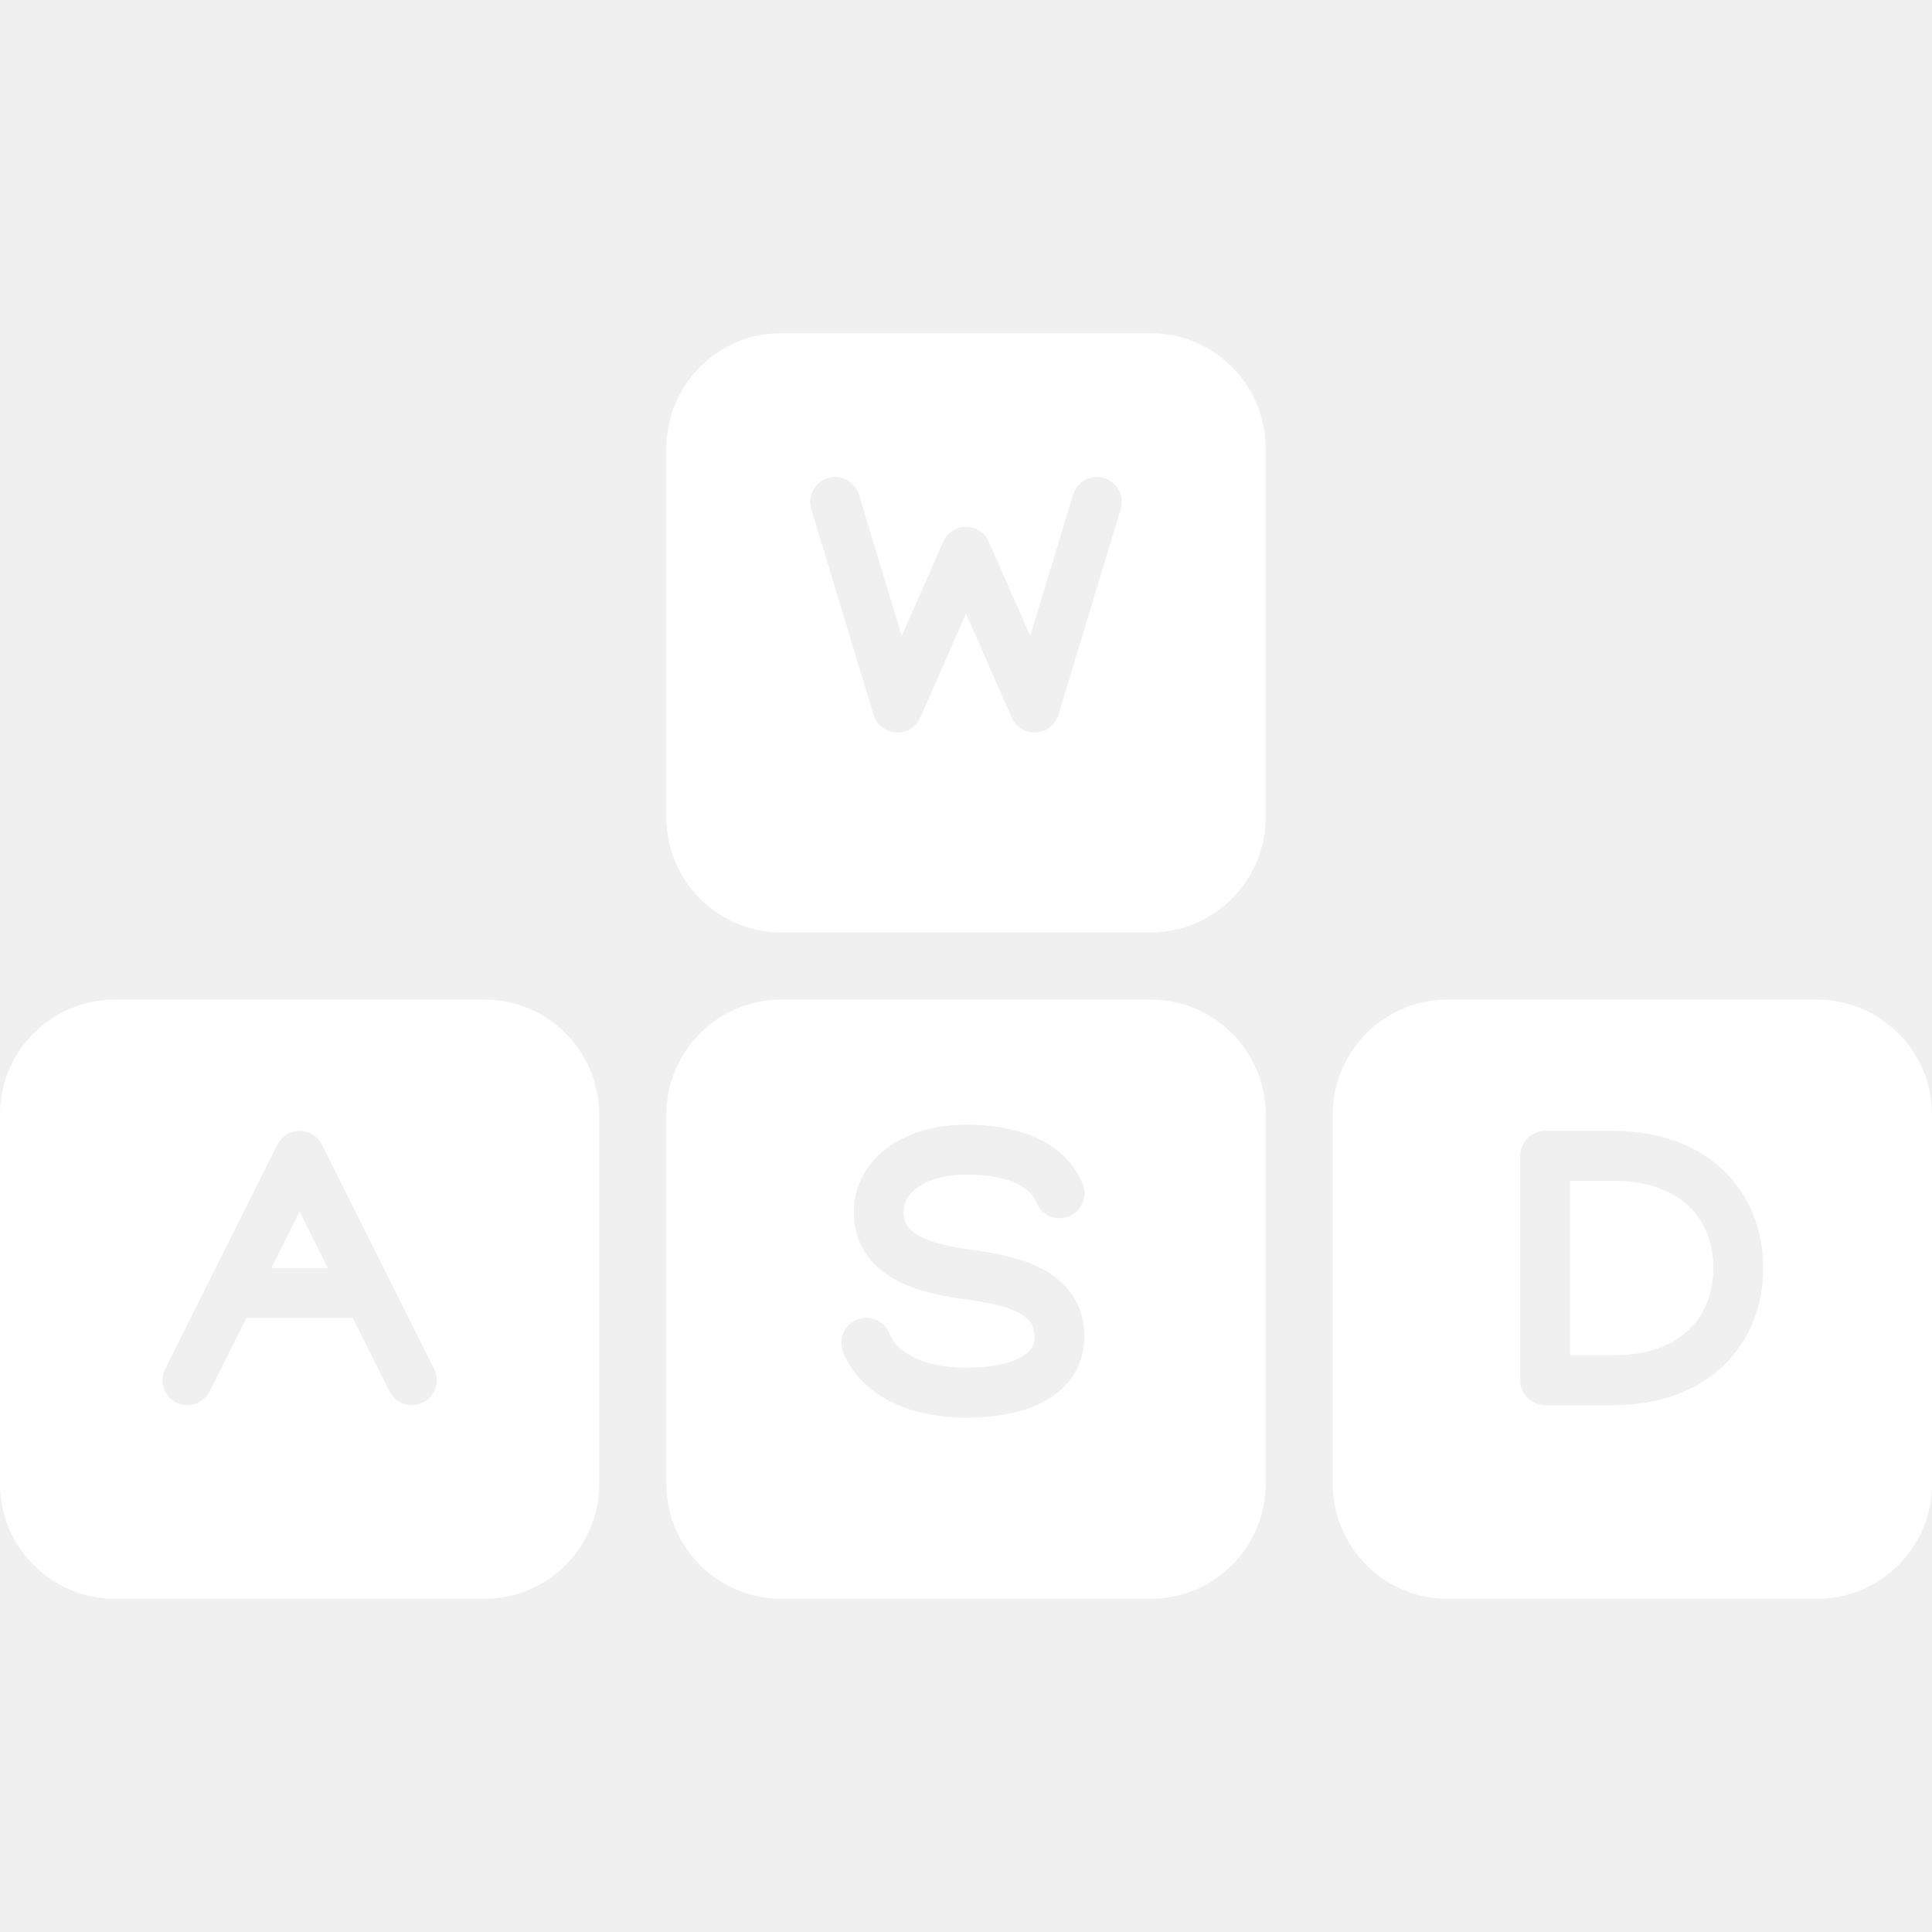
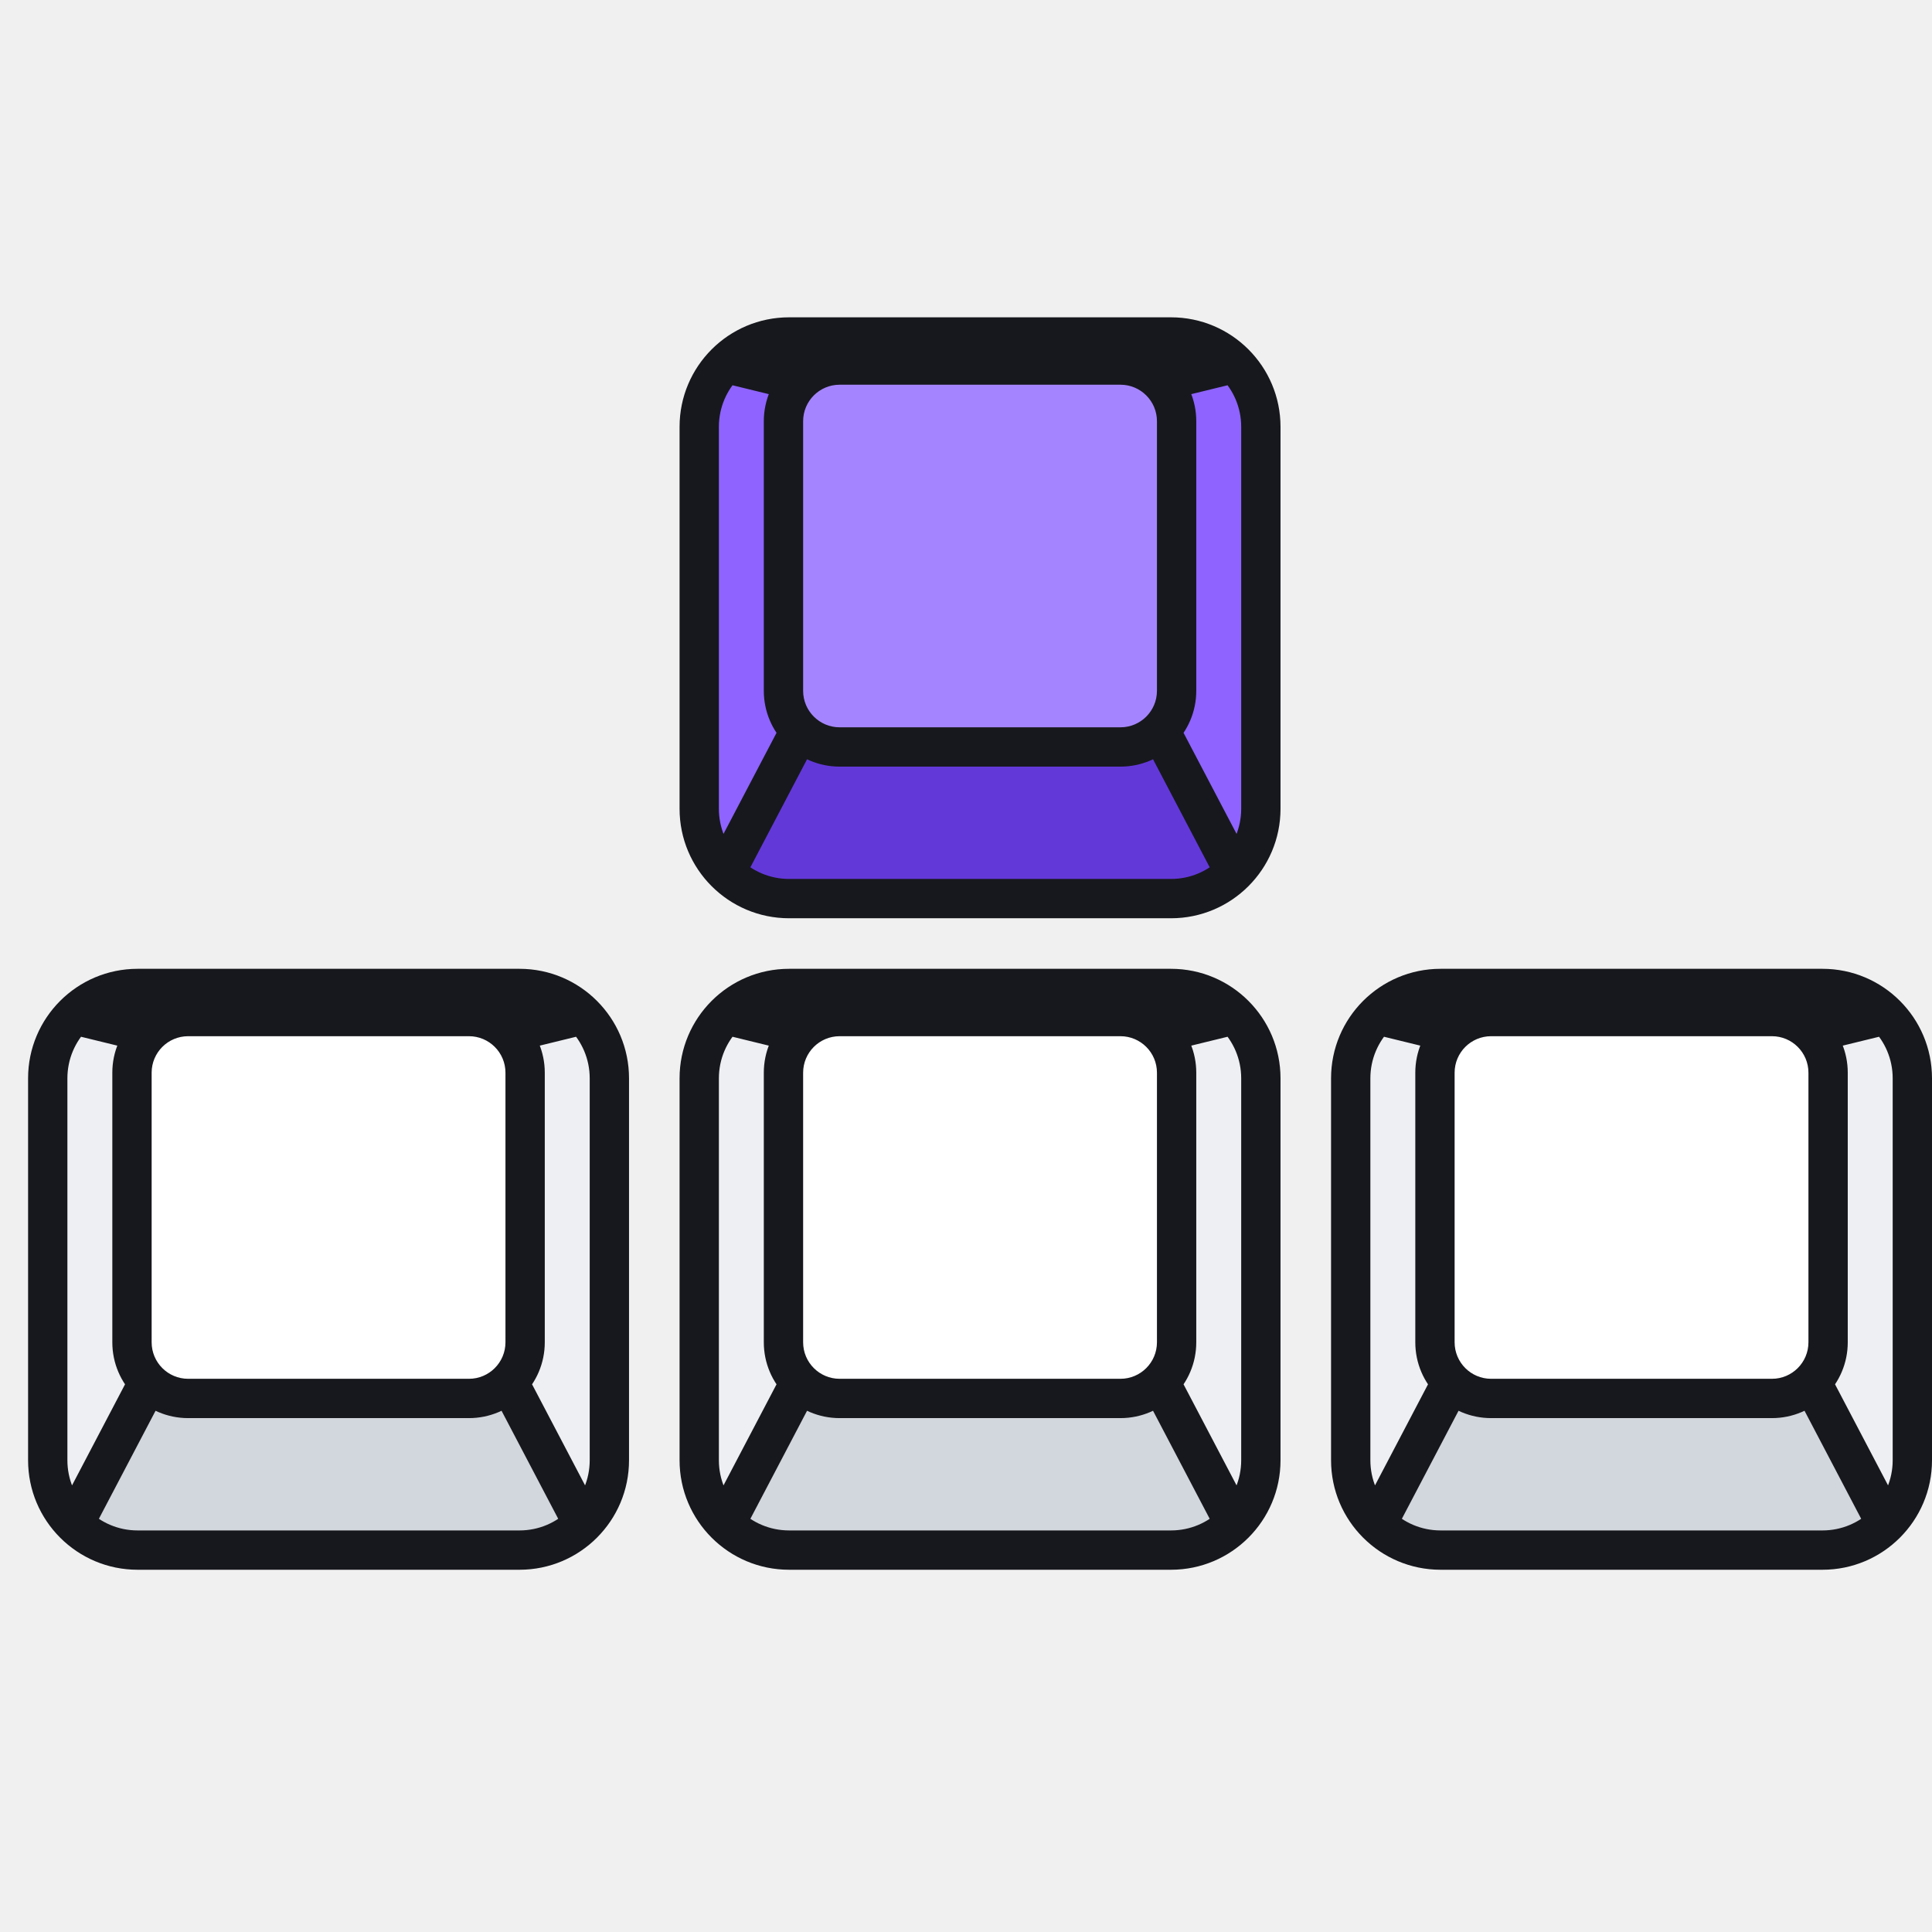
- <svg xmlns="http://www.w3.org/2000/svg" width="50" height="50" viewBox="149 141 806 806" fill="none">
-   <mask id="wasdengine-mark" maskUnits="userSpaceOnUse" x="149" y="280" width="806" height="528">
-     <rect x="149" y="280" width="806" height="528" fill="white" />
-     <g stroke="black" stroke-width="16" stroke-linecap="round" stroke-linejoin="round">
-       <path transform="translate(487 327) scale(1.3)" d="M8 18 L28 84 L50 34 L72 84 L92 18" />
-       <path transform="translate(209 605) scale(1.3)" d="M14 86 L50 14 L86 86 M29 58 L71 58" />
-       <path transform="translate(487 605) scale(1.3)" d="M80 26 C76 16 64 12 50 12 C34 12 22 20 22 32 C22 46 36 50 50 52 C66 54 80 58 80 72 C80 84 68 90 50 90 C34 90 22 84 18 74" />
-       <path transform="translate(765 605) scale(1.3)" d="M22 14 L22 86 L44 86 C70 86 84 70 84 50 C84 30 70 14 44 14 Z" />
-     </g>
-   </mask>
-   <g mask="url(#wasdengine-mark)" fill="#fff">
-     <rect x="427" y="280" width="250" height="250" rx="48" />
-     <rect x="149" y="558" width="250" height="250" rx="48" />
-     <rect x="427" y="558" width="250" height="250" rx="48" />
-     <rect x="705" y="558" width="250" height="250" rx="48" />
+ <svg xmlns="http://www.w3.org/2000/svg" width="50" height="50" viewBox="164.875 157 774 774" fill="none">
+   <g transform="translate(445 292)">
+     <path d="M36 0H189A36 36 0 0 1 225 36V189A36 36 0 0 1 189 225H36A36 36 0 0 1 0 189V36A36 36 0 0 1 36 0Z" fill="#8E63FF" />
+     <path d="M10.553 10.553A36 36 0 0 1 36 0H189A36 36 0 0 1 214.447 10.553L184.657 17.843L40.343 17.843Z" fill="#17181D" />
+     <path d="M10.553 214.447A36 36 0 0 1 0 189V36A36 36 0 0 1 10.553 10.553L40.343 17.843L40.343 157.657Z" fill="#8E63FF" />
+     <path d="M214.447 10.553A36 36 0 0 1 225 36V189A36 36 0 0 1 214.447 214.447L184.657 157.657L184.657 17.843Z" fill="#8E63FF" />
+     <path d="M214.447 214.447A36 36 0 0 1 189 225H36A36 36 0 0 1 10.553 214.447L40.343 157.657L184.657 157.657Z" fill="#6338D9" />
+     <path d="M56.25 11.25H168.75A22.5 22.5 0 0 1 191.25 33.75V141.75A22.5 22.5 0 0 1 168.75 164.25H56.25A22.5 22.5 0 0 1 33.75 141.75V33.75A22.5 22.5 0 0 1 56.25 11.25Z" fill="#A585FF" />
+     <path d="M36 -7.875H189A43.875 43.875 0 0 1 232.875 36V189A43.875 43.875 0 0 1 189 232.875H36A43.875 43.875 0 0 1 -7.875 189V36A43.875 43.875 0 0 1 36 -7.875ZM36 7.875A28.125 28.125 0 0 0 7.875 36V189A28.125 28.125 0 0 0 36 217.125H189A28.125 28.125 0 0 0 217.125 189V36A28.125 28.125 0 0 0 189 7.875ZM56.25 3.375H168.75A30.375 30.375 0 0 1 199.125 33.75V141.75A30.375 30.375 0 0 1 168.75 172.125H56.25A30.375 30.375 0 0 1 25.875 141.75V33.75A30.375 30.375 0 0 1 56.25 3.375ZM56.25 19.125A14.625 14.625 0 0 0 41.625 33.75V141.75A14.625 14.625 0 0 0 56.25 156.375H168.75A14.625 14.625 0 0 0 183.375 141.75V33.75A14.625 14.625 0 0 0 168.75 19.125ZM3.578 210.803L33.367 154.012L47.318 161.325L17.527 218.115ZM207.472 218.115L177.683 161.325L191.632 154.012L221.423 210.803ZM12.42 2.902L42.21 10.193L38.475 25.492L8.662 18.203ZM216.338 18.203L186.525 25.492L182.79 10.193L212.58 2.902Z" fill="#17181D" />
+   </g>
+   <g transform="translate(184 553)">
+     <path d="M36 0H189A36 36 0 0 1 225 36V189A36 36 0 0 1 189 225H36A36 36 0 0 1 0 189V36A36 36 0 0 1 36 0Z" fill="#EDEFF2" />
+     <path d="M10.553 10.553A36 36 0 0 1 36 0H189A36 36 0 0 1 214.447 10.553L184.657 17.843L40.343 17.843Z" fill="#17181D" />
+     <path d="M10.553 214.447A36 36 0 0 1 0 189V36A36 36 0 0 1 10.553 10.553L40.343 17.843L40.343 157.657Z" fill="#EDEFF2" />
+     <path d="M214.447 10.553A36 36 0 0 1 225 36V189A36 36 0 0 1 214.447 214.447L184.657 157.657L184.657 17.843Z" fill="#EDEFF2" />
+     <path d="M214.447 214.447A36 36 0 0 1 189 225H36A36 36 0 0 1 10.553 214.447L40.343 157.657L184.657 157.657Z" fill="#D2D6DD" />
+     <path d="M56.25 11.25H168.75A22.5 22.5 0 0 1 191.25 33.75V141.75A22.5 22.5 0 0 1 168.75 164.25H56.25A22.5 22.5 0 0 1 33.75 141.75V33.75A22.5 22.5 0 0 1 56.25 11.25Z" fill="#FFFFFF" />
+     <path d="M36 -7.875H189A43.875 43.875 0 0 1 232.875 36V189A43.875 43.875 0 0 1 189 232.875H36A43.875 43.875 0 0 1 -7.875 189V36A43.875 43.875 0 0 1 36 -7.875ZM36 7.875A28.125 28.125 0 0 0 7.875 36V189A28.125 28.125 0 0 0 36 217.125H189A28.125 28.125 0 0 0 217.125 189V36A28.125 28.125 0 0 0 189 7.875ZM56.25 3.375H168.75A30.375 30.375 0 0 1 199.125 33.75V141.75A30.375 30.375 0 0 1 168.75 172.125H56.25A30.375 30.375 0 0 1 25.875 141.75V33.75A30.375 30.375 0 0 1 56.25 3.375ZM56.25 19.125A14.625 14.625 0 0 0 41.625 33.75V141.75A14.625 14.625 0 0 0 56.25 156.375H168.75A14.625 14.625 0 0 0 183.375 141.75V33.75A14.625 14.625 0 0 0 168.75 19.125ZM3.578 210.803L33.367 154.012L47.318 161.325L17.527 218.115ZM207.472 218.115L177.683 161.325L191.632 154.012L221.423 210.803ZM12.42 2.902L42.21 10.193L38.475 25.492L8.662 18.203ZM216.338 18.203L186.525 25.492L182.79 10.193L212.58 2.902Z" fill="#17181D" />
+   </g>
+   <g transform="translate(445 553)">
+     <path d="M36 0H189A36 36 0 0 1 225 36V189A36 36 0 0 1 189 225H36A36 36 0 0 1 0 189V36A36 36 0 0 1 36 0Z" fill="#EDEFF2" />
+     <path d="M10.553 10.553A36 36 0 0 1 36 0H189A36 36 0 0 1 214.447 10.553L184.657 17.843L40.343 17.843Z" fill="#17181D" />
+     <path d="M10.553 214.447A36 36 0 0 1 0 189V36A36 36 0 0 1 10.553 10.553L40.343 17.843L40.343 157.657Z" fill="#EDEFF2" />
+     <path d="M214.447 10.553A36 36 0 0 1 225 36V189A36 36 0 0 1 214.447 214.447L184.657 157.657L184.657 17.843Z" fill="#EDEFF2" />
+     <path d="M214.447 214.447A36 36 0 0 1 189 225H36A36 36 0 0 1 10.553 214.447L40.343 157.657L184.657 157.657Z" fill="#D2D6DD" />
+     <path d="M56.25 11.25H168.75A22.5 22.5 0 0 1 191.25 33.75V141.75A22.5 22.5 0 0 1 168.75 164.25H56.25A22.5 22.5 0 0 1 33.75 141.75V33.75A22.5 22.5 0 0 1 56.25 11.25Z" fill="#FFFFFF" />
+     <path d="M36 -7.875H189A43.875 43.875 0 0 1 232.875 36V189A43.875 43.875 0 0 1 189 232.875H36A43.875 43.875 0 0 1 -7.875 189V36A43.875 43.875 0 0 1 36 -7.875ZM36 7.875A28.125 28.125 0 0 0 7.875 36V189A28.125 28.125 0 0 0 36 217.125H189A28.125 28.125 0 0 0 217.125 189V36A28.125 28.125 0 0 0 189 7.875ZM56.25 3.375H168.75A30.375 30.375 0 0 1 199.125 33.75V141.75A30.375 30.375 0 0 1 168.75 172.125H56.25A30.375 30.375 0 0 1 25.875 141.75V33.75A30.375 30.375 0 0 1 56.25 3.375ZM56.25 19.125A14.625 14.625 0 0 0 41.625 33.75V141.75A14.625 14.625 0 0 0 56.25 156.375H168.75A14.625 14.625 0 0 0 183.375 141.75V33.75A14.625 14.625 0 0 0 168.75 19.125ZM3.578 210.803L33.367 154.012L47.318 161.325L17.527 218.115ZM207.472 218.115L177.683 161.325L191.632 154.012L221.423 210.803ZM12.42 2.902L42.21 10.193L38.475 25.492L8.662 18.203ZM216.338 18.203L186.525 25.492L182.79 10.193L212.58 2.902Z" fill="#17181D" />
+   </g>
+   <g transform="translate(706 553)">
+     <path d="M36 0H189A36 36 0 0 1 225 36V189A36 36 0 0 1 189 225H36A36 36 0 0 1 0 189V36A36 36 0 0 1 36 0Z" fill="#EDEFF2" />
+     <path d="M10.553 10.553A36 36 0 0 1 36 0H189A36 36 0 0 1 214.447 10.553L184.657 17.843L40.343 17.843Z" fill="#17181D" />
+     <path d="M10.553 214.447A36 36 0 0 1 0 189V36A36 36 0 0 1 10.553 10.553L40.343 17.843L40.343 157.657Z" fill="#EDEFF2" />
+     <path d="M214.447 10.553A36 36 0 0 1 225 36V189A36 36 0 0 1 214.447 214.447L184.657 157.657L184.657 17.843Z" fill="#EDEFF2" />
+     <path d="M214.447 214.447A36 36 0 0 1 189 225H36A36 36 0 0 1 10.553 214.447L40.343 157.657L184.657 157.657Z" fill="#D2D6DD" />
+     <path d="M56.25 11.25H168.75A22.5 22.5 0 0 1 191.25 33.75V141.75A22.5 22.5 0 0 1 168.75 164.25H56.25A22.5 22.5 0 0 1 33.75 141.75V33.75A22.5 22.5 0 0 1 56.25 11.25Z" fill="#FFFFFF" />
+     <path d="M36 -7.875H189A43.875 43.875 0 0 1 232.875 36V189A43.875 43.875 0 0 1 189 232.875H36A43.875 43.875 0 0 1 -7.875 189V36A43.875 43.875 0 0 1 36 -7.875ZM36 7.875A28.125 28.125 0 0 0 7.875 36V189A28.125 28.125 0 0 0 36 217.125H189A28.125 28.125 0 0 0 217.125 189V36A28.125 28.125 0 0 0 189 7.875ZM56.25 3.375H168.75A30.375 30.375 0 0 1 199.125 33.75V141.75A30.375 30.375 0 0 1 168.75 172.125H56.25A30.375 30.375 0 0 1 25.875 141.75V33.75A30.375 30.375 0 0 1 56.25 3.375ZM56.25 19.125A14.625 14.625 0 0 0 41.625 33.75V141.75A14.625 14.625 0 0 0 56.25 156.375H168.75A14.625 14.625 0 0 0 183.375 141.75V33.75A14.625 14.625 0 0 0 168.75 19.125ZM3.578 210.803L33.367 154.012L47.318 161.325L17.527 218.115ZM207.472 218.115L177.683 161.325L191.632 154.012L221.423 210.803ZM12.42 2.902L42.21 10.193L38.475 25.492L8.662 18.203ZM216.338 18.203L186.525 25.492L182.79 10.193L212.58 2.902Z" fill="#17181D" />
  </g>
</svg>
